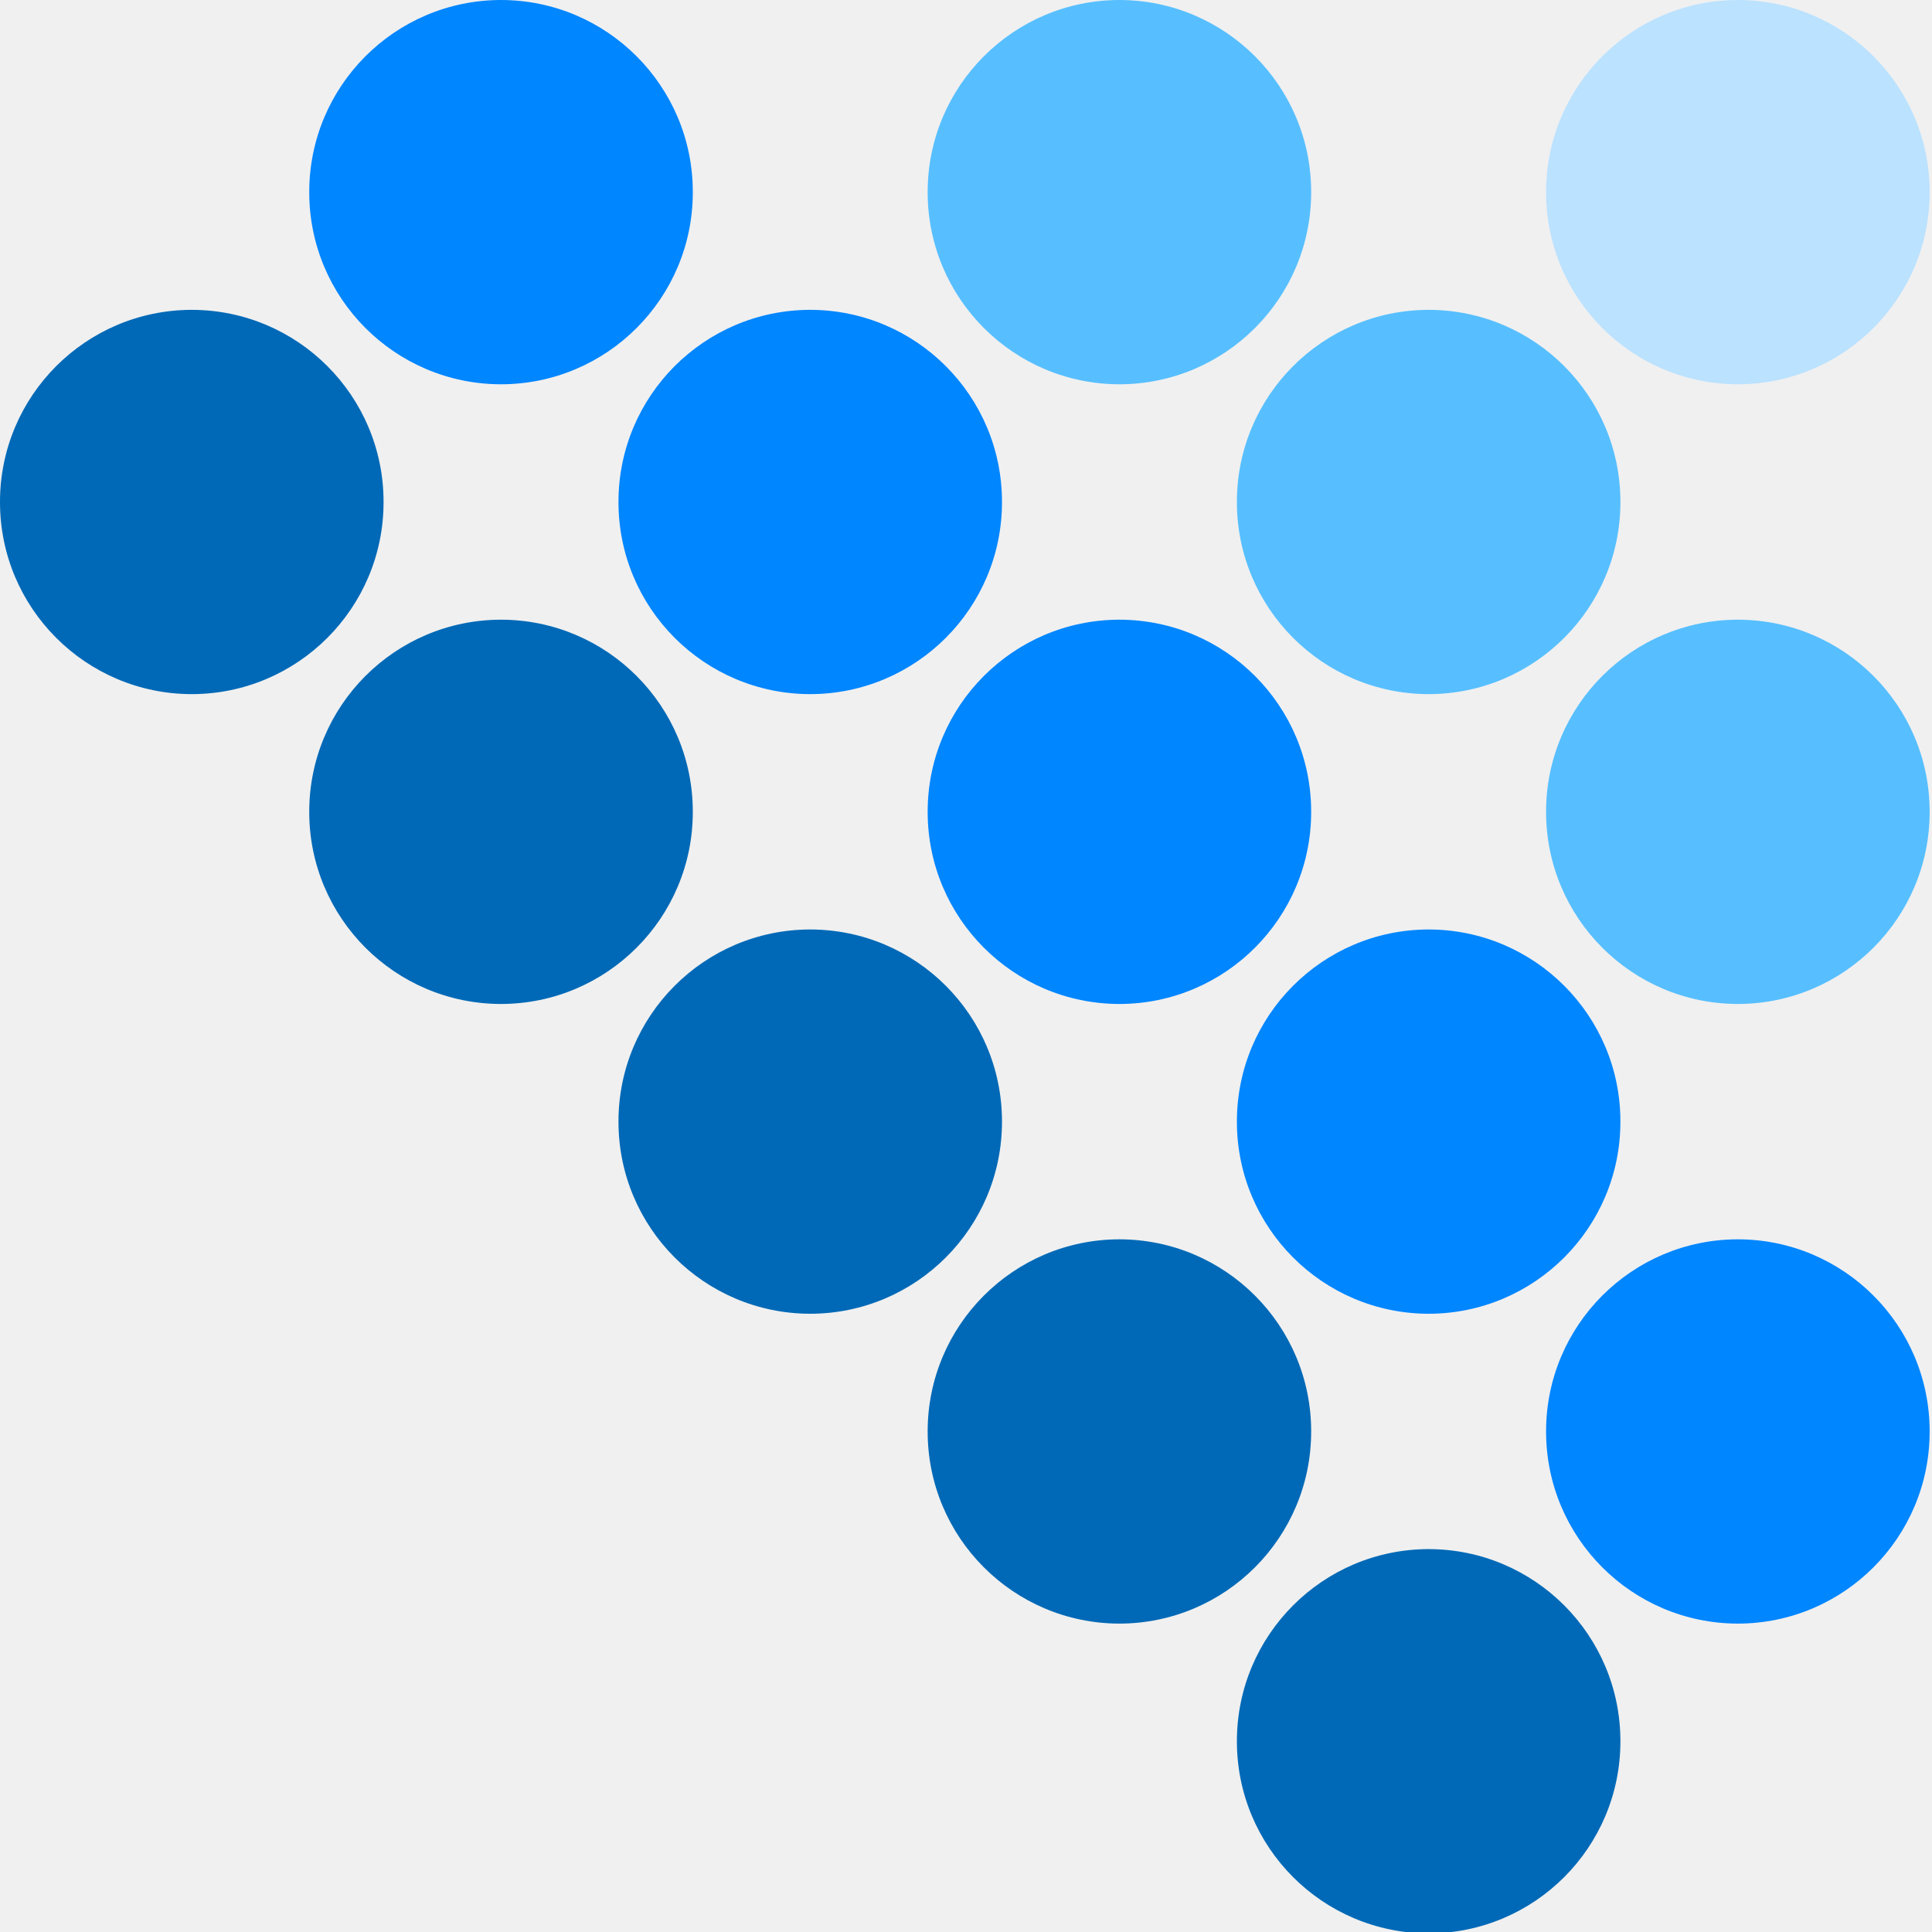
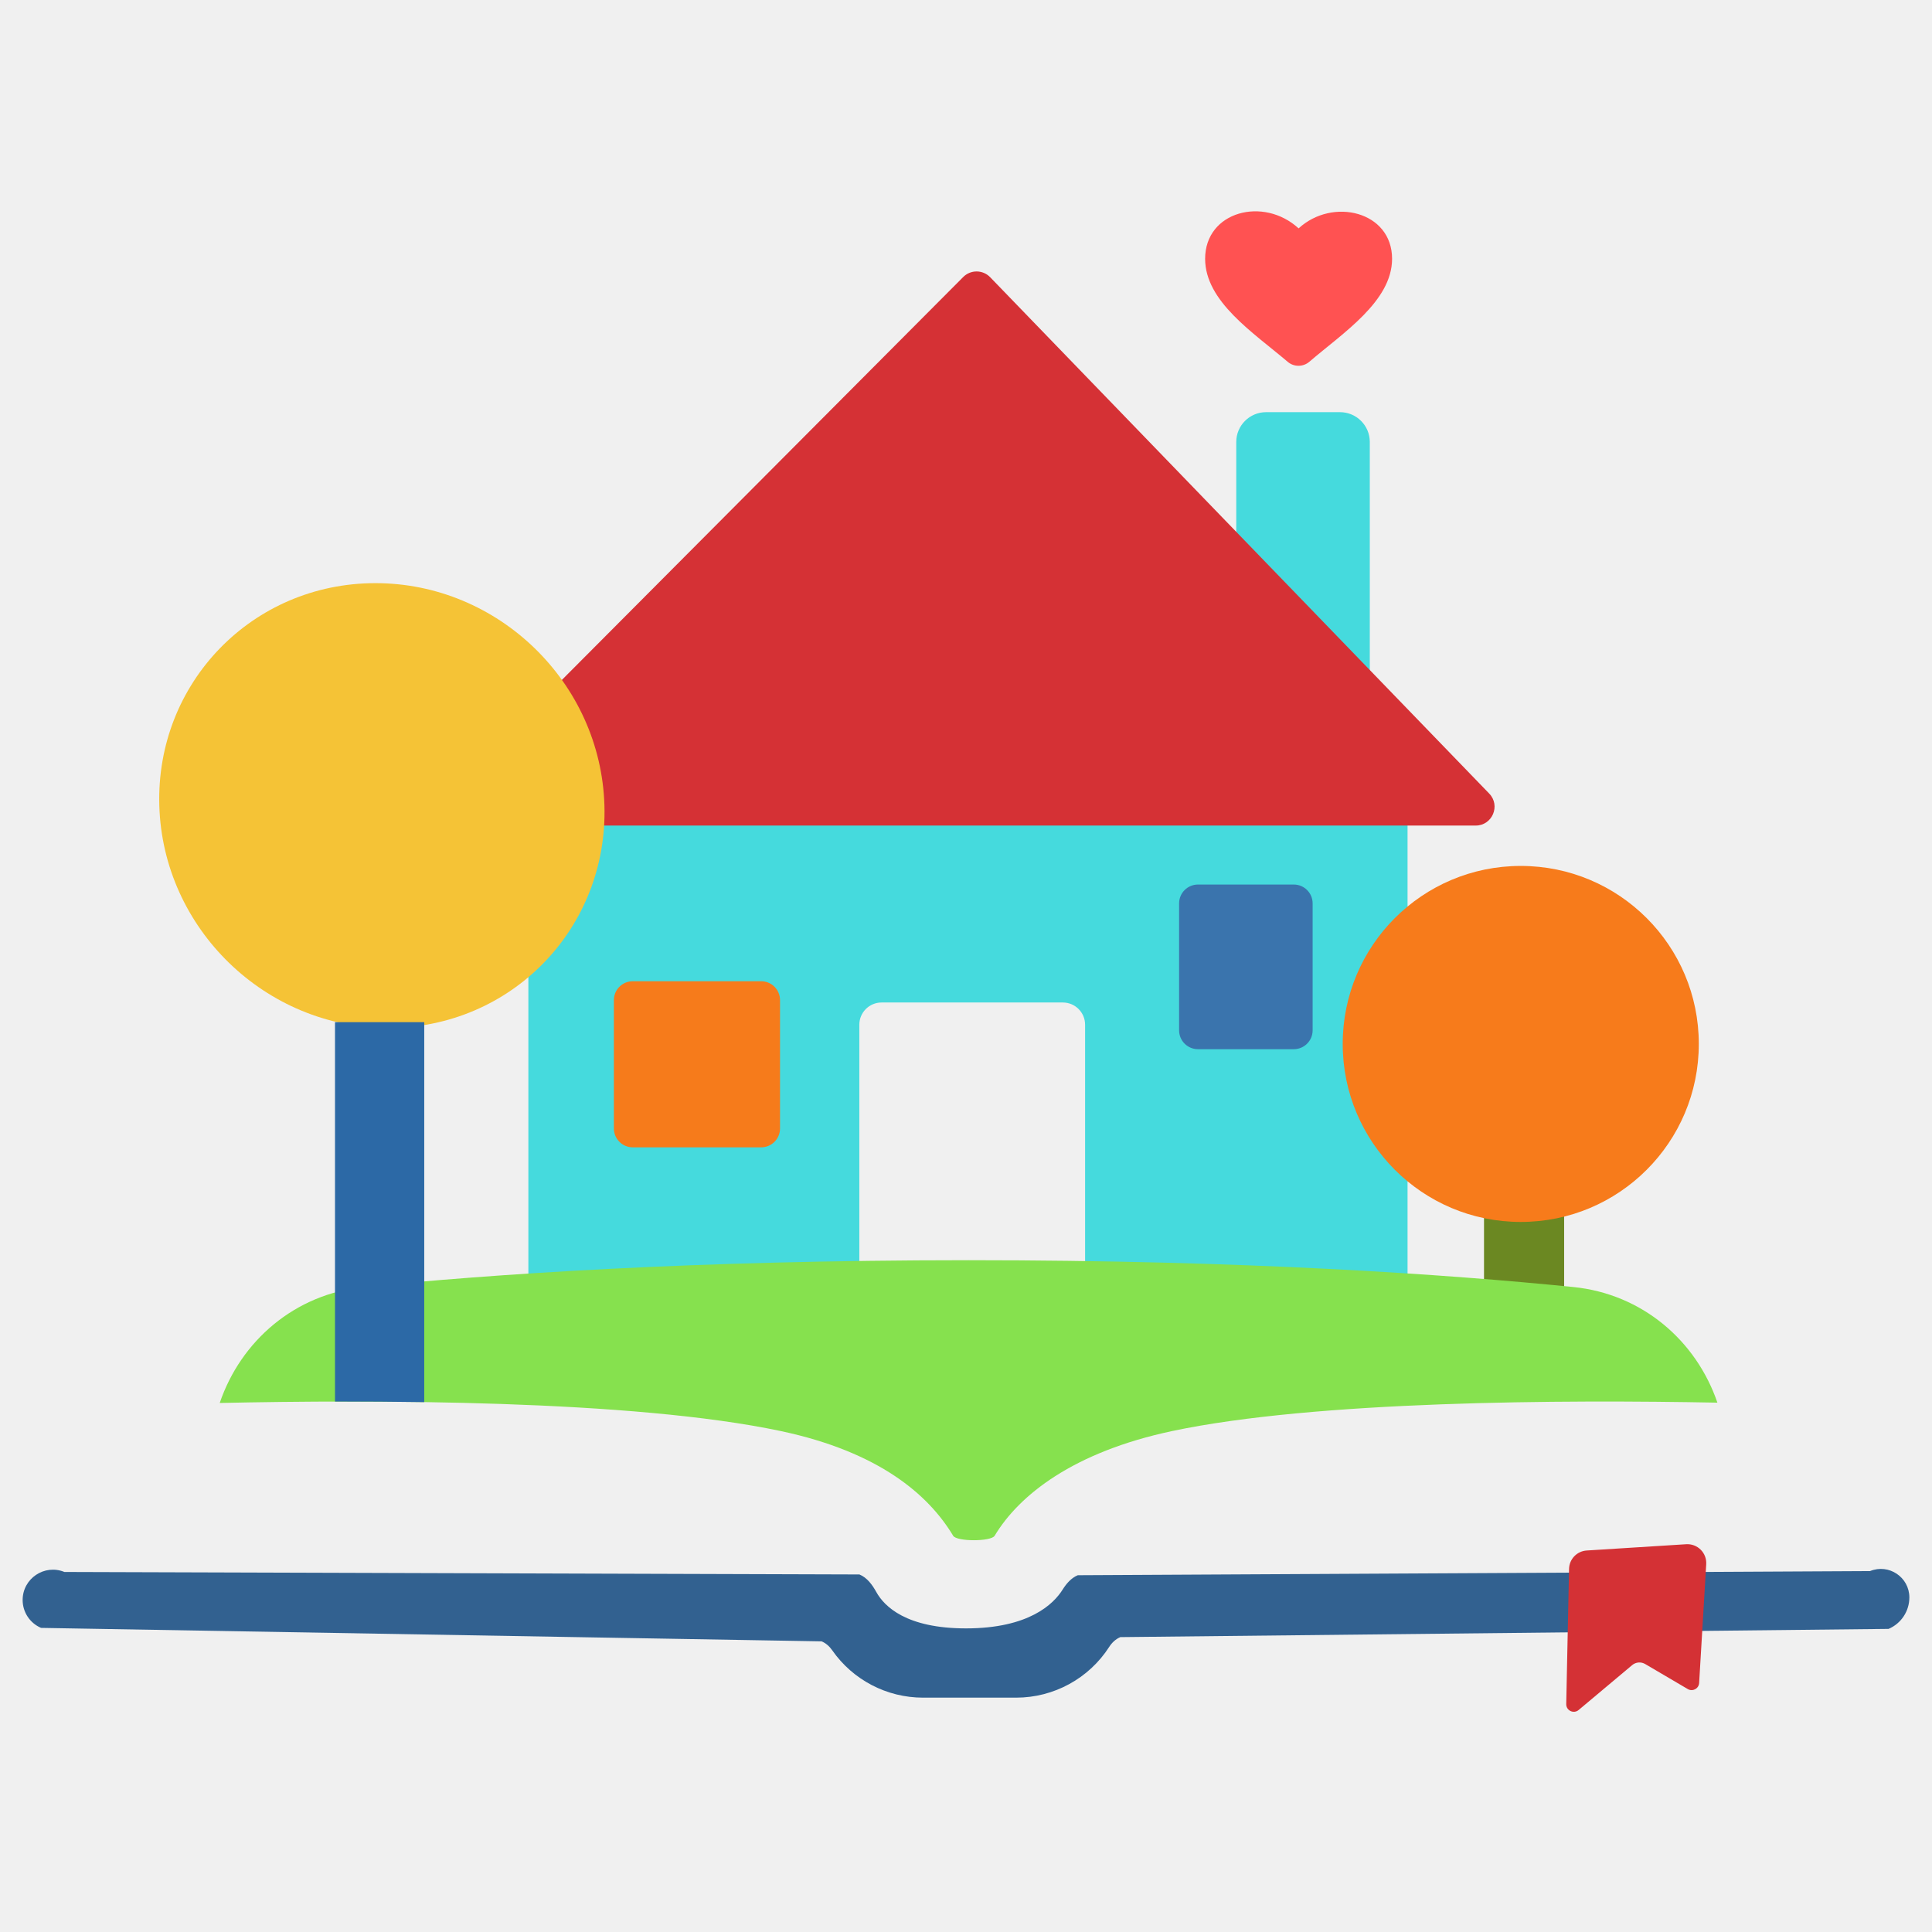
- <svg xmlns="http://www.w3.org/2000/svg" width="32" height="32" fill="none">
-   <g clip-path="url(#a)">
-     <path d="M28.785 26.892a3.18 3.18 0 0 0 3.176-3.183 3.18 3.18 0 0 0-3.176-3.182 3.18 3.18 0 0 0-3.177 3.182 3.18 3.18 0 0 0 3.177 3.183z" fill="#0086FF" />
-     <path d="M23.663 32.023a3.18 3.18 0 0 0 3.176-3.183 3.18 3.18 0 0 0-3.176-3.182 3.18 3.18 0 0 0-3.176 3.182 3.18 3.18 0 0 0 3.176 3.183z" fill="#0069B7" />
-     <path d="M28.785 16.629a3.18 3.18 0 0 0 3.176-3.183 3.18 3.18 0 0 0-3.176-3.182 3.18 3.18 0 0 0-3.177 3.182 3.18 3.18 0 0 0 3.177 3.183z" fill="#57BFFF" />
-     <path d="M23.663 21.76a3.18 3.18 0 0 0 3.176-3.183 3.18 3.18 0 0 0-3.176-3.182 3.18 3.18 0 0 0-3.176 3.182 3.18 3.18 0 0 0 3.176 3.183z" fill="#0086FF" />
-     <path d="M18.541 26.892a3.18 3.18 0 0 0 3.176-3.183 3.18 3.18 0 0 0-3.176-3.182 3.18 3.18 0 0 0-3.176 3.182 3.18 3.18 0 0 0 3.176 3.183z" fill="#0069B7" />
-     <path d="M28.785 6.365a3.18 3.18 0 0 0 3.176-3.182A3.18 3.18 0 0 0 28.785 0a3.18 3.18 0 0 0-3.177 3.183 3.18 3.18 0 0 0 3.177 3.182z" fill="#BBE2FF" />
-     <path d="M23.663 11.497a3.18 3.18 0 0 0 3.176-3.183 3.18 3.18 0 0 0-3.176-3.182 3.18 3.18 0 0 0-3.176 3.182 3.18 3.18 0 0 0 3.176 3.183z" fill="#57BFFF" />
-     <path d="M18.541 16.629a3.18 3.18 0 0 0 3.176-3.183 3.18 3.18 0 0 0-3.176-3.182 3.18 3.18 0 0 0-3.176 3.182 3.18 3.18 0 0 0 3.176 3.183z" fill="#0086FF" />
-     <path d="M13.42 21.76a3.18 3.18 0 0 0 3.176-3.183 3.18 3.18 0 0 0-3.176-3.182 3.18 3.18 0 0 0-3.176 3.182 3.18 3.18 0 0 0 3.176 3.183z" fill="#0069B7" />
-     <path d="M18.541 6.365a3.18 3.18 0 0 0 3.176-3.182A3.18 3.18 0 0 0 18.541 0a3.18 3.18 0 0 0-3.176 3.183 3.18 3.18 0 0 0 3.176 3.182z" fill="#57BFFF" />
-     <path d="M13.42 11.497a3.18 3.18 0 0 0 3.176-3.183 3.18 3.18 0 0 0-3.176-3.182 3.18 3.18 0 0 0-3.176 3.182 3.18 3.18 0 0 0 3.176 3.183z" fill="#0086FF" />
-     <path d="M8.298 16.629a3.18 3.18 0 0 0 3.177-3.183 3.18 3.18 0 0 0-3.177-3.182 3.18 3.18 0 0 0-3.176 3.182 3.18 3.18 0 0 0 3.176 3.183z" fill="#0069B7" />
-     <path d="M8.298 6.365a3.18 3.18 0 0 0 3.177-3.182A3.18 3.18 0 0 0 8.298 0a3.18 3.18 0 0 0-3.176 3.183 3.18 3.18 0 0 0 3.176 3.182z" fill="#0086FF" />
-     <path d="M3.176 11.497a3.18 3.18 0 0 0 3.177-3.183 3.18 3.18 0 0 0-3.177-3.182A3.18 3.18 0 0 0 0 8.314a3.18 3.18 0 0 0 3.176 3.183z" fill="#0069B7" />
-   </g>
-   <defs>
-     <clipPath id="a">
-       <path fill="#fff" d="M0 0h32v32H0z" />
-     </clipPath>
-   </defs>
+ <svg xmlns="http://www.w3.org/2000/svg" width="512" height="512" fill="none">
+   <path d="M355.108 109.228a7.901 7.901 0 0 1 7.902 7.9v73.826a7.901 7.901 0 0 1-7.902 7.901h-19.583a7.902 7.902 0 0 1-7.903-7.901v-73.826c0-4.363 3.538-7.9 7.903-7.9h19.583Zm10.003 99.185a7.902 7.902 0 0 1 7.903 7.901v131.678a7.902 7.902 0 0 1-7.903 7.901h-77.548v-84.325a5.897 5.897 0 0 0-5.898-5.896h-48.037a5.897 5.897 0 0 0-5.898 5.896v84.325h-79.807a7.901 7.901 0 0 1-7.902-7.901V216.314a7.901 7.901 0 0 1 7.902-7.901h217.188Z" fill="#45DADD" />
+   <path d="M255.265 73.41a5 5 0 0 1 7.138.054l132.259 136.844c3.067 3.174.818 8.475-3.596 8.475H122.495c-4.45 0-6.683-5.376-3.542-8.529L255.265 73.41Z" fill="#D53135" />
+   <path d="M368.915 68.582c0 11.281-13.092 19.69-21.933 27.294-1.626 1.399-4.069 1.416-5.704.028-9.135-7.762-21.906-15.999-21.906-27.322 0-12.57 15.482-16.595 24.771-8.06 9.032-8.298 24.772-4.51 24.772 8.06Z" fill="#FF5252" />
+   <rect x="162.686" y="260.039" width="44.029" height="44.018" rx="5" fill="#F67B1B" />
+   <rect x="312.474" y="234.411" width="35.388" height="43.635" rx="5" fill="#3A74AD" />
+   <path d="M414.513 346.393a1542.842 1542.842 0 0 0-21.005 9.347h-.228v-36.559h21.233v27.212Z" fill="#6B8822" />
+   <rect x="355.833" y="229.482" width="94.368" height="94.345" rx="47.172" fill="#F77B1B" />
+   <rect width="117.96" height="117.931" rx="58.965" transform="matrix(1 -.00046 .02932 .99957 40.49 154.569)" fill="#F5C336" />
+   <path d="M58.228 371.804c40.438-.88 109.352-.894 148.701 7.445 26.058 5.523 39.151 16.886 45.666 27.745.944 1.574 10.053 1.574 10.997 0 6.514-10.859 20.959-22.222 47.017-27.745 38.025-8.058 103.656-8.317 144.521-7.531-5.628-16.451-19.933-28.801-38.17-30.642-33.309-3.362-86.896-7.11-160.266-7.109-73.369 0-126.956 3.748-160.266 7.109-18.268 1.843-32.591 14.234-38.2 30.728Z" fill="#86E14E" />
+   <path fill-rule="evenodd" clip-rule="evenodd" d="M88.777 270.882h23.651v100.697c-8.1-.126-16.05-.169-23.65-.153V270.882Z" fill="#2C69A6" />
+   <path d="M17.067 416.587C11.784 414.43 6 418.315 6 424.02a8.03 8.03 0 0 0 4.884 7.387l206.854 3.569c1.14.486 2.084 1.329 2.792 2.347a29.33 29.33 0 0 0 24.073 12.572h24.689a29.33 29.33 0 0 0 24.68-13.481c.716-1.115 1.707-2.041 2.926-2.56l203.59-2.18a9.061 9.061 0 0 0 5.512-8.336c0-5.373-5.454-9.027-10.425-6.984l-209.953 1.097c-1.734.713-3.024 2.228-4.02 3.815-2.381 3.795-8.894 10.274-25.602 10.274-15.829 0-21.657-5.816-23.779-9.654-1.053-1.904-2.45-3.815-4.464-4.637l-210.69-.662Z" fill="#326190" />
+   <path d="M415.815 415.783a4.997 4.997 0 0 1 4.683-4.884l26.36-1.663a5.002 5.002 0 0 1 5.308 5.289l-1.878 31.49c-.089 1.491-1.721 2.361-3.009 1.604l-11.292-6.635a3 3 0 0 0-3.447.287l-14.186 11.897c-1.317 1.104-3.321.143-3.285-1.575l.746-35.81Z" fill="#D43135" />
</svg>
